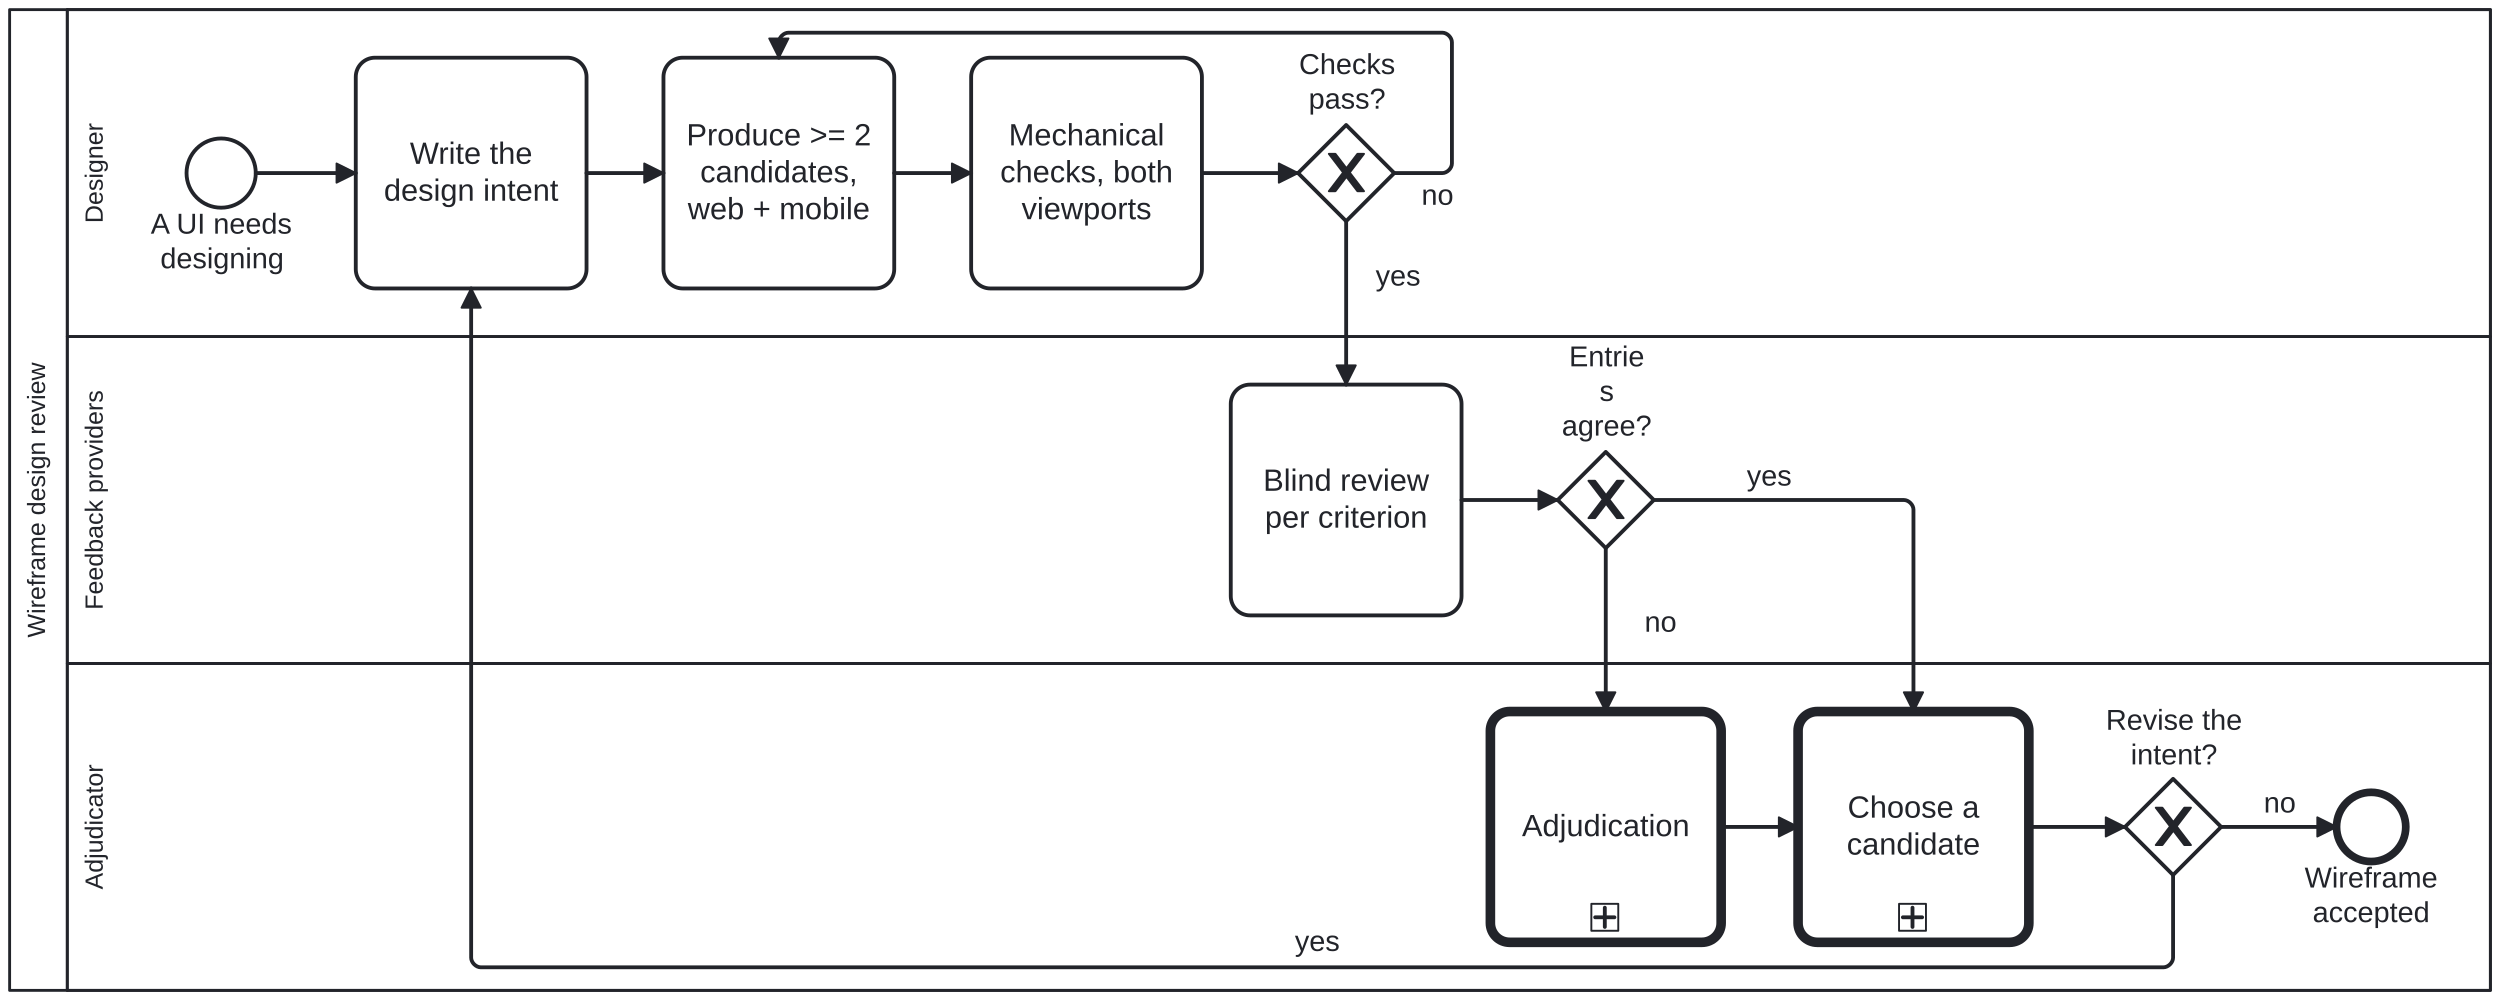
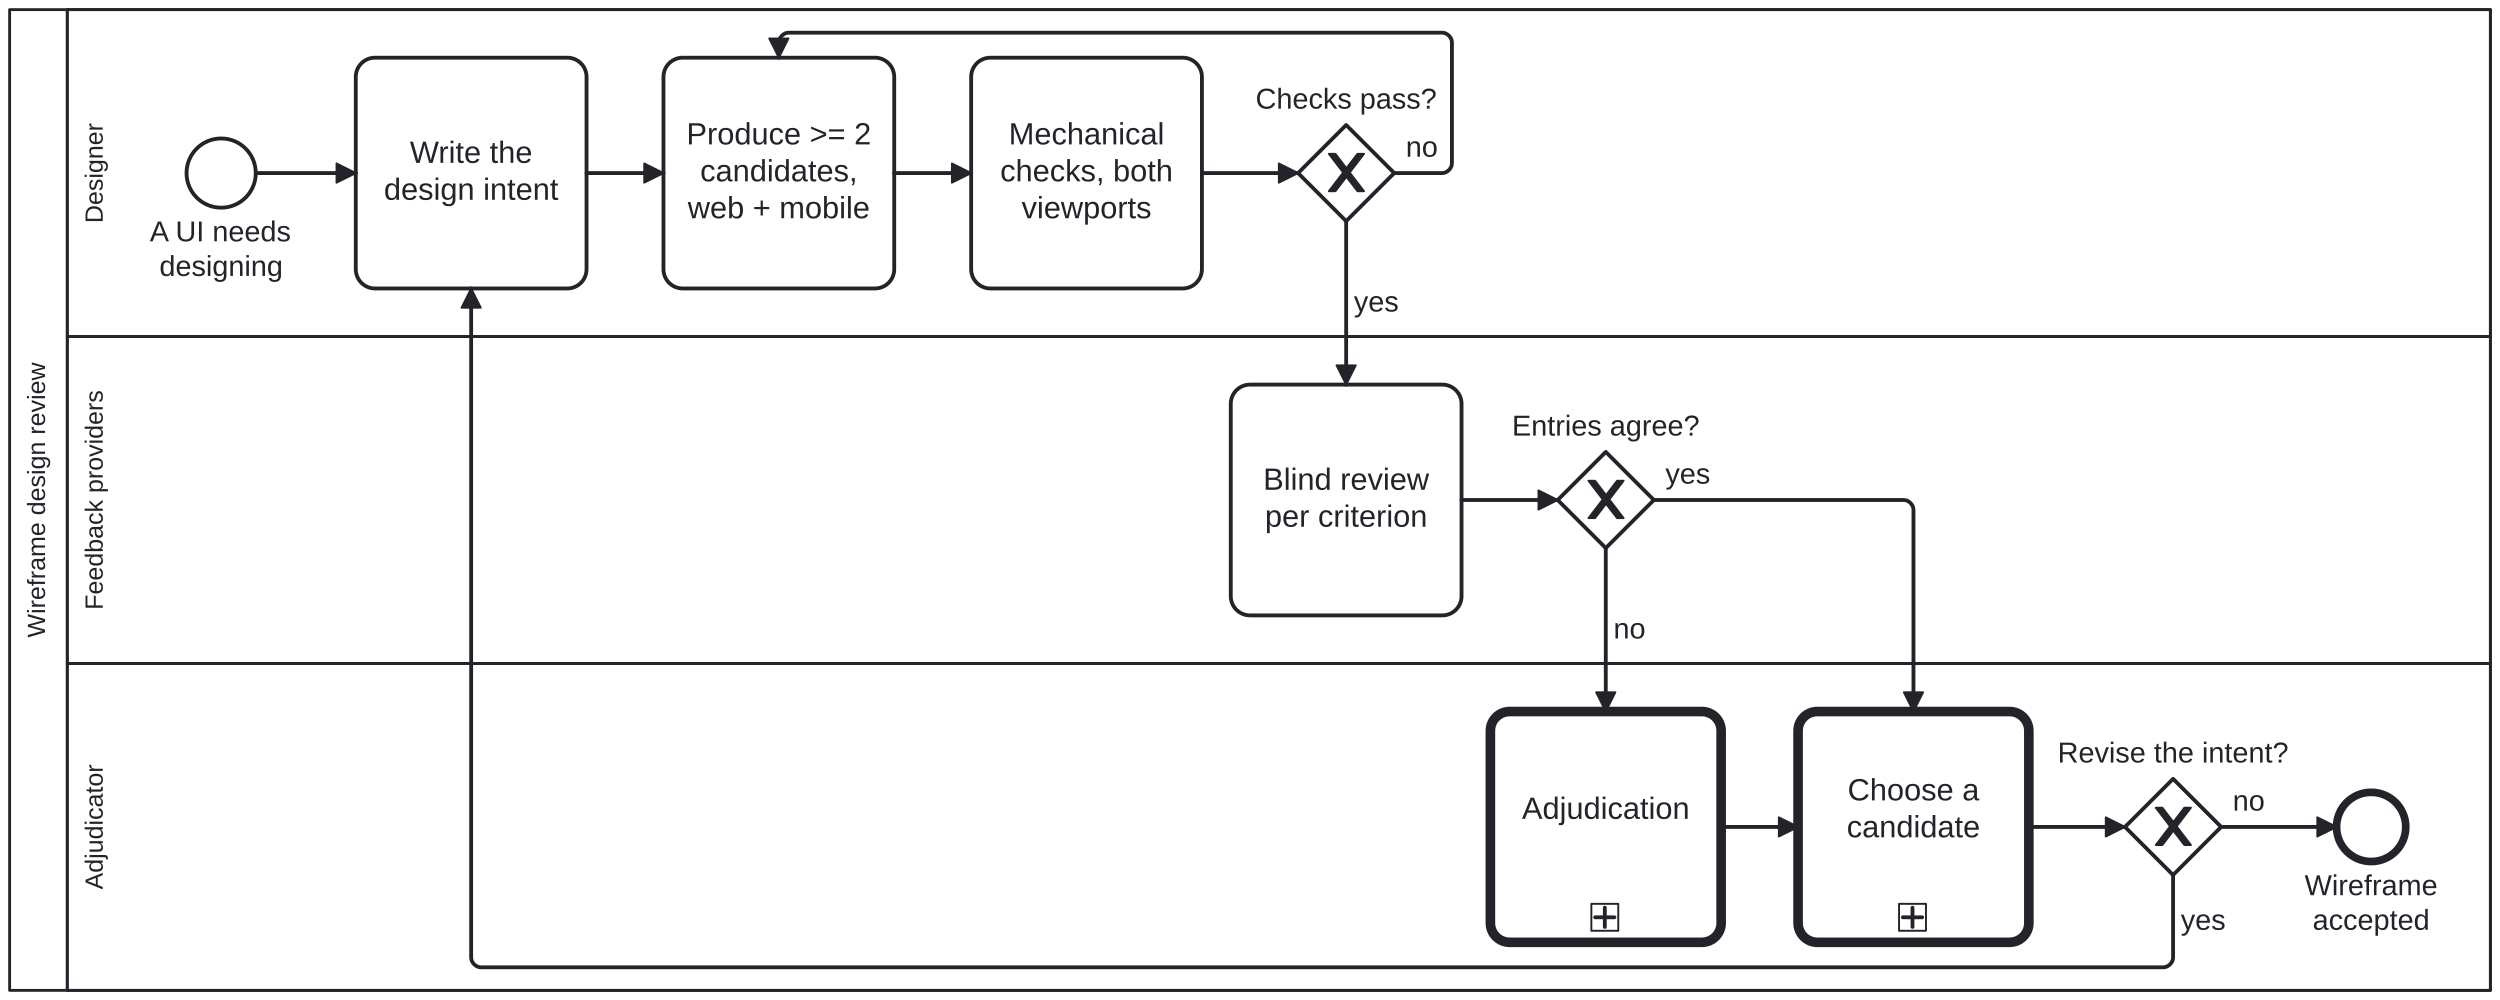
<svg xmlns="http://www.w3.org/2000/svg" width="100%" style="max-width:100%;height:auto" viewBox="155 75 1300 520" version="1.1">
  <rect x="155" y="75" width="1300" height="520" fill="#ffffff" />
  <g class="djs-group">
    <g class="djs-element djs-shape" data-element-id="Participant_Process_WireframeDesignReview" style="display: block;" transform="matrix(1 0 0 1 160 80)">
      <g class="djs-visual">
        <rect x="0" y="0" width="1290" height="510" rx="0" ry="0" style="stroke-linecap: round; stroke-linejoin: round; stroke: rgb(34, 36, 42); stroke-width: 1.5px; fill: white; fill-opacity: 0.95;" />
        <path style="fill: none; stroke-linecap: round; stroke-linejoin: round; stroke: rgb(34, 36, 42); stroke-width: 1.5px;" d="M30,0L30,510" />
        <text lineHeight="1.05" class="djs-label" transform="matrix(-1.83697e-16 -1 1 -1.83697e-16 0 510)" style="font-family: Arial, sans-serif; font-size: 13px; font-weight: normal; fill: rgb(34, 36, 42);">
          <tspan x="183.478" y="18.413">Wireframe design review</tspan>
        </text>
      </g>
      <rect class="djs-hit djs-hit-all" x="0" y="0" width="1290" height="510" style="fill: none; stroke-opacity: 0; stroke: white; stroke-width: 15px;" />
    </g>
    <g class="djs-children">
      <g class="djs-group">
        <g class="djs-element djs-shape" data-element-id="Lane_Adjudicator" style="display: block;" transform="matrix(1 0 0 1 190 420)">
          <g class="djs-visual">
            <rect x="0" y="0" width="1260" height="170" rx="0" ry="0" style="stroke-linecap: round; stroke-linejoin: round; stroke: rgb(34, 36, 42); stroke-width: 1.5px; fill: white; fill-opacity: 0.25;" />
            <text lineHeight="1.05" class="djs-label" transform="matrix(-1.83697e-16 -1 1 -1.83697e-16 0 170)" style="font-family: Arial, sans-serif; font-size: 13px; font-weight: normal; fill: rgb(34, 36, 42);">
              <tspan x="52.481" y="18.413">Adjudicator</tspan>
            </text>
          </g>
          <rect class="djs-hit djs-hit-all" x="0" y="0" width="1260" height="170" style="fill: none; stroke-opacity: 0; stroke: white; stroke-width: 15px;" />
        </g>
      </g>
      <g class="djs-group">
        <g class="djs-element djs-shape" data-element-id="Lane_Reviewers" style="display: block;" transform="matrix(1 0 0 1 190 250)">
          <g class="djs-visual">
            <rect x="0" y="0" width="1260" height="170" rx="0" ry="0" style="stroke-linecap: round; stroke-linejoin: round; stroke: rgb(34, 36, 42); stroke-width: 1.5px; fill: white; fill-opacity: 0.25;" />
            <text lineHeight="1.05" class="djs-label" transform="matrix(-1.83697e-16 -1 1 -1.83697e-16 0 170)" style="font-family: Arial, sans-serif; font-size: 13px; font-weight: normal; fill: rgb(34, 36, 42);">
              <tspan x="27.916" y="18.413">Feedback providers</tspan>
            </text>
          </g>
          <rect class="djs-hit djs-hit-all" x="0" y="0" width="1260" height="170" style="fill: none; stroke-opacity: 0; stroke: white; stroke-width: 15px;" />
        </g>
      </g>
      <g class="djs-group">
        <g class="djs-element djs-shape" data-element-id="Lane_Designer" style="display: block;" transform="matrix(1 0 0 1 190 80)">
          <g class="djs-visual">
            <rect x="0" y="0" width="1260" height="170" rx="0" ry="0" style="stroke-linecap: round; stroke-linejoin: round; stroke: rgb(34, 36, 42); stroke-width: 1.5px; fill: white; fill-opacity: 0.25;" />
            <text lineHeight="1.05" class="djs-label" transform="matrix(-1.83697e-16 -1 1 -1.83697e-16 0 170)" style="font-family: Arial, sans-serif; font-size: 13px; font-weight: normal; fill: rgb(34, 36, 42);">
              <tspan x="58.987" y="18.413">Designer</tspan>
            </text>
          </g>
          <rect class="djs-hit djs-hit-all" x="0" y="0" width="1260" height="170" style="fill: none; stroke-opacity: 0; stroke: white; stroke-width: 15px;" />
        </g>
      </g>
      <g class="djs-group">
        <g class="djs-element djs-shape" data-element-id="Start_WDR" style="display: block;" transform="matrix(1 0 0 1 252 147)">
          <g class="djs-visual">
            <circle cx="18" cy="18" r="18" style="stroke-linecap: round; stroke-linejoin: round; stroke: rgb(34, 36, 42); stroke-width: 2px; fill: white; fill-opacity: 0.95;" />
          </g>
          <rect class="djs-hit djs-hit-all" x="0" y="0" width="36" height="36" style="fill: none; stroke-opacity: 0; stroke: white; stroke-width: 15px;" />
        </g>
      </g>
      <g class="djs-group">
-         <g class="djs-element djs-shape" data-element-id="Start_WDR_label" style="display: block;" transform="matrix(1 0 0 1 233 183)">
-           <g class="djs-visual">
-             <text lineHeight="1.2" class="djs-label" style="font-family: Arial, sans-serif; font-size: 15px; font-weight: normal; fill: rgb(34, 36, 42);">
-               <tspan x="0.396" y="13.5">A UI needs</tspan>
-               <tspan x="5.391" y="31.5">designing</tspan>
-             </text>
-           </g>
-           <rect class="djs-hit djs-hit-all" x="0" y="0" width="75" height="36" style="fill: none; stroke-opacity: 0; stroke: white; stroke-width: 15px;" />
+         <g class="djs-element djs-shape" data-element-id="Start_WDR_label" style="display: block;" transform="matrix(1 0 0 1 213.3047 187)">
+           <g class="djs-visual">
+             <text lineHeight="1.2" class="djs-label" style="font-family: Arial, sans-serif; font-size: 15px; font-weight: normal; fill: rgb(34, 36, 42);">
+               <tspan x="19.591" y="13.5">A UI needs</tspan>
+               <tspan x="24.586" y="31.5">designing</tspan>
+             </text>
+           </g>
+           <rect class="djs-hit djs-hit-all" x="0" y="0" width="113.391" height="36" style="fill: none; stroke-opacity: 0; stroke: white; stroke-width: 15px;" />
        </g>
      </g>
      <g class="djs-group">
        <g class="djs-element djs-shape" data-element-id="D_Intent" style="display: block;" transform="matrix(1 0 0 1 340 105)">
          <g class="djs-visual">
            <rect x="0" y="0" width="120" height="120" rx="10" ry="10" style="stroke-linecap: round; stroke-linejoin: round; stroke: rgb(34, 36, 42); stroke-width: 2px; fill: white; fill-opacity: 0.95;" />
-             <text lineHeight="1.2" class="djs-label" style="font-family: Arial, sans-serif; font-size: 16px; font-weight: normal; fill: rgb(34, 36, 42);">
-               <tspan x="28.137" y="55.2">Write the </tspan>
-               <tspan x="14.633" y="74.4">design intent</tspan>
+             <text lineHeight="1.2" class="djs-label" transform="translate(0 40.3)" style="font-family: Arial, sans-serif; font-size: 16px; font-weight: normal; fill: rgb(34, 36, 42);">
+               <tspan x="28.137" y="14.4">Write the</tspan>
+               <tspan x="14.633" y="33.6">design intent</tspan>
            </text>
          </g>
          <rect class="djs-hit djs-hit-all" x="0" y="0" width="120" height="120" style="fill: none; stroke-opacity: 0; stroke: white; stroke-width: 15px;" />
        </g>
      </g>
      <g class="djs-group">
        <g class="djs-element djs-shape" data-element-id="D_Candidates" style="display: block;" transform="matrix(1 0 0 1 500 105)">
          <g class="djs-visual">
            <rect x="0" y="0" width="120" height="120" rx="10" ry="10" style="stroke-linecap: round; stroke-linejoin: round; stroke: rgb(34, 36, 42); stroke-width: 2px; fill: white; fill-opacity: 0.95;" />
-             <text lineHeight="1.2" class="djs-label" style="font-family: Arial, sans-serif; font-size: 16px; font-weight: normal; fill: rgb(34, 36, 42);">
-               <tspan x="11.965" y="45.6">Produce &gt;= 2 </tspan>
-               <tspan x="19.082" y="64.8">candidates, </tspan>
-               <tspan x="12.641" y="84">web + mobile</tspan>
+             <text lineHeight="1.2" class="djs-label" transform="translate(0 30.7)" style="font-family: Arial, sans-serif; font-size: 16px; font-weight: normal; fill: rgb(34, 36, 42);">
+               <tspan x="11.965" y="14.4">Produce &gt;= 2</tspan>
+               <tspan x="19.082" y="33.6">candidates,</tspan>
+               <tspan x="12.641" y="52.8">web + mobile</tspan>
            </text>
          </g>
          <rect class="djs-hit djs-hit-all" x="0" y="0" width="120" height="120" style="fill: none; stroke-opacity: 0; stroke: white; stroke-width: 15px;" />
        </g>
      </g>
      <g class="djs-group">
        <g class="djs-element djs-shape" data-element-id="D_Check" style="display: block;" transform="matrix(1 0 0 1 660 105)">
          <g class="djs-visual">
            <rect x="0" y="0" width="120" height="120" rx="10" ry="10" style="stroke-linecap: round; stroke-linejoin: round; stroke: rgb(34, 36, 42); stroke-width: 2px; fill: white; fill-opacity: 0.95;" />
-             <text lineHeight="1.2" class="djs-label" style="font-family: Arial, sans-serif; font-size: 16px; font-weight: normal; fill: rgb(34, 36, 42);">
-               <tspan x="19.535" y="45.6">Mechanical </tspan>
-               <tspan x="15.086" y="64.8">checks, both </tspan>
-               <tspan x="26.211" y="84">viewports</tspan>
+             <text lineHeight="1.2" class="djs-label" transform="translate(0 30.7)" style="font-family: Arial, sans-serif; font-size: 16px; font-weight: normal; fill: rgb(34, 36, 42);">
+               <tspan x="19.535" y="14.4">Mechanical</tspan>
+               <tspan x="15.086" y="33.6">checks, both</tspan>
+               <tspan x="26.211" y="52.8">viewports</tspan>
            </text>
          </g>
          <rect class="djs-hit djs-hit-all" x="0" y="0" width="120" height="120" style="fill: none; stroke-opacity: 0; stroke: white; stroke-width: 15px;" />
        </g>
      </g>
      <g class="djs-group">
        <g class="djs-element djs-shape" data-element-id="GW_Checks" style="display: block;" transform="matrix(1 0 0 1 830 140)">
          <g class="djs-visual">
            <polygon points="25,0 50,25 25,50 0,25" style="stroke-linecap: round; stroke-linejoin: round; stroke: rgb(34, 36, 42); stroke-width: 2px; fill: white; fill-opacity: 0.95;" />
            <path d="m 16,15 7.429,9.714 -7.429,9.714 3.429,0 5.714,-7.464 5.714,7.464 3.429,0 -7.429,-9.714 7.429,-9.714 -3.429,0 -5.714,7.464 -5.714,-7.464 -3.429,0 z" style="fill: rgb(34, 36, 42); stroke-linecap: round; stroke-linejoin: round; stroke: rgb(34, 36, 42); stroke-width: 1px;" />
          </g>
          <rect class="djs-hit djs-hit-all" x="0" y="0" width="50" height="50" style="fill: none; stroke-opacity: 0; stroke: white; stroke-width: 15px;" />
        </g>
      </g>
      <g class="djs-group">
-         <g class="djs-element djs-shape" data-element-id="GW_Checks_label" style="display: block;" transform="matrix(1 0 0 1 830 100)">
-           <g class="djs-visual">
-             <text lineHeight="1.2" class="djs-label" style="font-family: Arial, sans-serif; font-size: 15px; font-weight: normal; fill: rgb(34, 36, 42);">
-               <tspan x="0.491" y="13.5">Checks</tspan>
-               <tspan x="5.487" y="31.5">pass?</tspan>
-             </text>
-           </g>
-           <rect class="djs-hit djs-hit-all" x="0" y="0" width="51" height="36" style="fill: none; stroke-opacity: 0; stroke: white; stroke-width: 15px;" />
+         <g class="djs-element djs-shape" data-element-id="GW_Checks_label" style="display: block;" transform="matrix(1 0 0 1 787.8906 118)">
+           <g class="djs-visual">
+             <text lineHeight="1.2" class="djs-label" style="font-family: Arial, sans-serif; font-size: 15px; font-weight: normal; fill: rgb(34, 36, 42);">
+               <tspan x="20.004" y="13.5">Checks pass?</tspan>
+             </text>
+           </g>
+           <rect class="djs-hit djs-hit-all" x="0" y="0" width="134.219" height="18" style="fill: none; stroke-opacity: 0; stroke: white; stroke-width: 15px;" />
        </g>
      </g>
      <g class="djs-group">
        <g class="djs-element djs-shape" data-element-id="R_Review" style="display: block;" transform="matrix(1 0 0 1 795 275)">
          <g class="djs-visual">
            <rect x="0" y="0" width="120" height="120" rx="10" ry="10" style="stroke-linecap: round; stroke-linejoin: round; stroke: rgb(34, 36, 42); stroke-width: 2px; fill: white; fill-opacity: 0.95;" />
-             <text lineHeight="1.2" class="djs-label" style="font-family: Arial, sans-serif; font-size: 16px; font-weight: normal; fill: rgb(34, 36, 42);">
-               <tspan x="16.871" y="55.2">Blind review </tspan>
-               <tspan x="17.762" y="74.4">per criterion</tspan>
+             <text lineHeight="1.2" class="djs-label" transform="translate(0 40.3)" style="font-family: Arial, sans-serif; font-size: 16px; font-weight: normal; fill: rgb(34, 36, 42);">
+               <tspan x="16.871" y="14.4">Blind review</tspan>
+               <tspan x="17.762" y="33.6">per criterion</tspan>
            </text>
          </g>
          <rect class="djs-hit djs-hit-all" x="0" y="0" width="120" height="120" style="fill: none; stroke-opacity: 0; stroke: white; stroke-width: 15px;" />
        </g>
      </g>
      <g class="djs-group">
        <g class="djs-element djs-shape" data-element-id="GW_Agree" style="display: block;" transform="matrix(1 0 0 1 965 310)">
          <g class="djs-visual">
            <polygon points="25,0 50,25 25,50 0,25" style="stroke-linecap: round; stroke-linejoin: round; stroke: rgb(34, 36, 42); stroke-width: 2px; fill: white; fill-opacity: 0.95;" />
            <path d="m 16,15 7.429,9.714 -7.429,9.714 3.429,0 5.714,-7.464 5.714,7.464 3.429,0 -7.429,-9.714 7.429,-9.714 -3.429,0 -5.714,7.464 -5.714,-7.464 -3.429,0 z" style="fill: rgb(34, 36, 42); stroke-linecap: round; stroke-linejoin: round; stroke: rgb(34, 36, 42); stroke-width: 1px;" />
          </g>
          <rect class="djs-hit djs-hit-all" x="0" y="0" width="50" height="50" style="fill: none; stroke-opacity: 0; stroke: white; stroke-width: 15px;" />
        </g>
      </g>
      <g class="djs-group">
-         <g class="djs-element djs-shape" data-element-id="GW_Agree_label" style="display: block;" transform="matrix(1 0 0 1 967 252)">
-           <g class="djs-visual">
-             <text lineHeight="1.2" class="djs-label" style="font-family: Arial, sans-serif; font-size: 15px; font-weight: normal; fill: rgb(34, 36, 42);">
-               <tspan x="3.908" y="13.5">Entrie</tspan>
-               <tspan x="19.75" y="31.5">s </tspan>
-               <tspan x="0.147" y="49.5">agree?</tspan>
-             </text>
-           </g>
-           <rect class="djs-hit djs-hit-all" x="0" y="0" width="47" height="36" style="fill: none; stroke-opacity: 0; stroke: white; stroke-width: 15px;" />
+         <g class="djs-element djs-shape" data-element-id="GW_Agree_label" style="display: block;" transform="matrix(1 0 0 1 921.2188 288)">
+           <g class="djs-visual">
+             <text lineHeight="1.2" class="djs-label" style="font-family: Arial, sans-serif; font-size: 15px; font-weight: normal; fill: rgb(34, 36, 42);">
+               <tspan x="20.002" y="13.5">Entries agree?</tspan>
+             </text>
+           </g>
+           <rect class="djs-hit djs-hit-all" x="0" y="0" width="137.562" height="18" style="fill: none; stroke-opacity: 0; stroke: white; stroke-width: 15px;" />
        </g>
      </g>
      <g class="djs-group">
        <g class="djs-element djs-shape" data-element-id="Call_Adjudicate" style="display: block;" transform="matrix(1 0 0 1 930 445)">
          <g class="djs-visual">
            <rect x="0" y="0" width="120" height="120" rx="10" ry="10" style="stroke-linecap: round; stroke-linejoin: round; stroke: rgb(34, 36, 42); stroke-width: 5px; fill: white; fill-opacity: 0.95;" />
-             <text lineHeight="1.2" class="djs-label" style="font-family: Arial, sans-serif; font-size: 16px; font-weight: normal; fill: rgb(34, 36, 42);">
-               <tspan x="16.414" y="64.8">Adjudication</tspan>
+             <text lineHeight="1.2" class="djs-label" transform="translate(0 41.4)" style="font-family: Arial, sans-serif; font-size: 16px; font-weight: normal; fill: rgb(34, 36, 42);">
+               <tspan x="16.414" y="14.4">Adjudication</tspan>
            </text>
            <rect x="0" y="0" width="14" height="14" rx="0" ry="0" style="stroke-linecap: round; stroke-linejoin: round; stroke: rgb(34, 36, 42); stroke-width: 1px; fill: white;" transform="matrix(1 0 0 1 52.5 100)" />
            <path data-marker="sub-process" d="m52.5,100 m 7,2 l 0,10 m -5,-5 l 10,0" style="fill: white; stroke-linecap: round; stroke-linejoin: round; stroke: rgb(34, 36, 42); stroke-width: 2px;" />
          </g>
          <rect class="djs-hit djs-hit-all" x="0" y="0" width="120" height="120" style="fill: none; stroke-opacity: 0; stroke: white; stroke-width: 15px;" />
        </g>
      </g>
      <g class="djs-group">
        <g class="djs-element djs-shape" data-element-id="Call_Choose" style="display: block;" transform="matrix(1 0 0 1 1090 445)">
          <g class="djs-visual">
            <rect x="0" y="0" width="120" height="120" rx="10" ry="10" style="stroke-linecap: round; stroke-linejoin: round; stroke: rgb(34, 36, 42); stroke-width: 5px; fill: white; fill-opacity: 0.95;" />
-             <text lineHeight="1.2" class="djs-label" style="font-family: Arial, sans-serif; font-size: 16px; font-weight: normal; fill: rgb(34, 36, 42);">
-               <tspan x="25.754" y="55.2">Choose a </tspan>
-               <tspan x="25.305" y="74.4">candidate</tspan>
+             <text lineHeight="1.2" class="djs-label" transform="translate(0 31.8)" style="font-family: Arial, sans-serif; font-size: 16px; font-weight: normal; fill: rgb(34, 36, 42);">
+               <tspan x="25.754" y="14.4">Choose a</tspan>
+               <tspan x="25.305" y="33.6">candidate</tspan>
            </text>
            <rect x="0" y="0" width="14" height="14" rx="0" ry="0" style="stroke-linecap: round; stroke-linejoin: round; stroke: rgb(34, 36, 42); stroke-width: 1px; fill: white;" transform="matrix(1 0 0 1 52.5 100)" />
            <path data-marker="sub-process" d="m52.5,100 m 7,2 l 0,10 m -5,-5 l 10,0" style="fill: white; stroke-linecap: round; stroke-linejoin: round; stroke: rgb(34, 36, 42); stroke-width: 2px;" />
          </g>
          <rect class="djs-hit djs-hit-all" x="0" y="0" width="120" height="120" style="fill: none; stroke-opacity: 0; stroke: white; stroke-width: 15px;" />
        </g>
      </g>
      <g class="djs-group">
        <g class="djs-element djs-shape" data-element-id="GW_Iterate" style="display: block;" transform="matrix(1 0 0 1 1260 480)">
          <g class="djs-visual">
            <polygon points="25,0 50,25 25,50 0,25" style="stroke-linecap: round; stroke-linejoin: round; stroke: rgb(34, 36, 42); stroke-width: 2px; fill: white; fill-opacity: 0.95;" />
            <path d="m 16,15 7.429,9.714 -7.429,9.714 3.429,0 5.714,-7.464 5.714,7.464 3.429,0 -7.429,-9.714 7.429,-9.714 -3.429,0 -5.714,7.464 -5.714,-7.464 -3.429,0 z" style="fill: rgb(34, 36, 42); stroke-linecap: round; stroke-linejoin: round; stroke: rgb(34, 36, 42); stroke-width: 1px;" />
          </g>
          <rect class="djs-hit djs-hit-all" x="0" y="0" width="50" height="50" style="fill: none; stroke-opacity: 0; stroke: white; stroke-width: 15px;" />
        </g>
      </g>
      <g class="djs-group">
-         <g class="djs-element djs-shape" data-element-id="GW_Iterate_label" style="display: block;" transform="matrix(1 0 0 1 1250 441)">
-           <g class="djs-visual">
-             <text lineHeight="1.2" class="djs-label" style="font-family: Arial, sans-serif; font-size: 15px; font-weight: normal; fill: rgb(34, 36, 42);">
-               <tspan x="0.065" y="13.5">Revise the</tspan>
-               <tspan x="12.982" y="31.5">intent?</tspan>
-             </text>
-           </g>
-           <rect class="djs-hit djs-hit-all" x="0" y="0" width="71" height="36" style="fill: none; stroke-opacity: 0; stroke: white; stroke-width: 15px;" />
+         <g class="djs-element djs-shape" data-element-id="GW_Iterate_label" style="display: block;" transform="matrix(1 0 0 1 1204.961 458)">
+           <g class="djs-visual">
+             <text lineHeight="1.2" class="djs-label" style="font-family: Arial, sans-serif; font-size: 15px; font-weight: normal; fill: rgb(34, 36, 42);">
+               <tspan x="20.002" y="13.5">Revise the intent?</tspan>
+             </text>
+           </g>
+           <rect class="djs-hit djs-hit-all" x="0" y="0" width="160.078" height="18" style="fill: none; stroke-opacity: 0; stroke: white; stroke-width: 15px;" />
        </g>
      </g>
      <g class="djs-group">
        <g class="djs-element djs-shape" data-element-id="End_WDR" style="display: block;" transform="matrix(1 0 0 1 1370 487)">
          <g class="djs-visual">
            <circle cx="18" cy="18" r="18" style="stroke-linecap: round; stroke-linejoin: round; stroke: rgb(34, 36, 42); stroke-width: 4px; fill: white; fill-opacity: 0.95;" />
          </g>
          <rect class="djs-hit djs-hit-all" x="0" y="0" width="36" height="36" style="fill: none; stroke-opacity: 0; stroke: white; stroke-width: 15px;" />
        </g>
      </g>
      <g class="djs-group">
-         <g class="djs-element djs-shape" data-element-id="End_WDR_label" style="display: block;" transform="matrix(1 0 0 1 1353 523)">
-           <g class="djs-visual">
-             <text lineHeight="1.2" class="djs-label" style="font-family: Arial, sans-serif; font-size: 15px; font-weight: normal; fill: rgb(34, 36, 42);">
-               <tspan x="0.415" y="13.5">Wireframe</tspan>
-               <tspan x="4.561" y="31.5">accepted</tspan>
-             </text>
-           </g>
-           <rect class="djs-hit djs-hit-all" x="0" y="0" width="70" height="36" style="fill: none; stroke-opacity: 0; stroke: white; stroke-width: 15px;" />
+         <g class="djs-element djs-shape" data-element-id="End_WDR_label" style="display: block;" transform="matrix(1 0 0 1 1333.414 527)">
+           <g class="djs-visual">
+             <text lineHeight="1.2" class="djs-label" style="font-family: Arial, sans-serif; font-size: 15px; font-weight: normal; fill: rgb(34, 36, 42);">
+               <tspan x="20.001" y="13.5">Wireframe</tspan>
+               <tspan x="24.146" y="31.5">accepted</tspan>
+             </text>
+           </g>
+           <rect class="djs-hit djs-hit-all" x="0" y="0" width="109.172" height="36" style="fill: none; stroke-opacity: 0; stroke: white; stroke-width: 15px;" />
        </g>
      </g>
      <g class="djs-group">
        <g class="djs-element djs-connection" data-element-id="SF_Process_WireframeDesignReview_1" style="display: block;">
          <g class="djs-visual">
            <defs>
              <marker id="bpmn-marker-1" viewBox="0 0 20 20" refX="11" refY="10" markerWidth="10" markerHeight="10" orient="auto">
                <path d="M 1 5 L 11 10 L 1 15 Z" style="stroke-linecap: round; stroke-linejoin: round; stroke: rgb(34, 36, 42); stroke-width: 1px; fill: rgb(34, 36, 42);" />
              </marker>
            </defs>
            <path data-corner-radius="5" style="fill: none; stroke-linecap: round; stroke-linejoin: round; stroke: rgb(34, 36, 42); stroke-width: 2px; marker-end: url('#bpmn-marker-1');" d="M288,165L340,165" />
          </g>
          <path d="M288,165L340,165" class="djs-hit djs-hit-stroke" style="fill: none; stroke-opacity: 0; stroke: white; stroke-width: 15px;" />
        </g>
      </g>
      <g class="djs-group">
        <g class="djs-element djs-connection" data-element-id="SF_Process_WireframeDesignReview_2" style="display: block;">
          <g class="djs-visual">
            <defs>
              <marker id="bpmn-marker-2" viewBox="0 0 20 20" refX="11" refY="10" markerWidth="10" markerHeight="10" orient="auto">
                <path d="M 1 5 L 11 10 L 1 15 Z" style="stroke-linecap: round; stroke-linejoin: round; stroke: rgb(34, 36, 42); stroke-width: 1px; fill: rgb(34, 36, 42);" />
              </marker>
            </defs>
            <path data-corner-radius="5" style="fill: none; stroke-linecap: round; stroke-linejoin: round; stroke: rgb(34, 36, 42); stroke-width: 2px; marker-end: url('#bpmn-marker-2');" d="M460,165L500,165" />
          </g>
          <path d="M460,165L500,165" class="djs-hit djs-hit-stroke" style="fill: none; stroke-opacity: 0; stroke: white; stroke-width: 15px;" />
        </g>
      </g>
      <g class="djs-group">
        <g class="djs-element djs-connection" data-element-id="SF_Process_WireframeDesignReview_3" style="display: block;">
          <g class="djs-visual">
            <defs>
              <marker id="bpmn-marker-3" viewBox="0 0 20 20" refX="11" refY="10" markerWidth="10" markerHeight="10" orient="auto">
                <path d="M 1 5 L 11 10 L 1 15 Z" style="stroke-linecap: round; stroke-linejoin: round; stroke: rgb(34, 36, 42); stroke-width: 1px; fill: rgb(34, 36, 42);" />
              </marker>
            </defs>
            <path data-corner-radius="5" style="fill: none; stroke-linecap: round; stroke-linejoin: round; stroke: rgb(34, 36, 42); stroke-width: 2px; marker-end: url('#bpmn-marker-3');" d="M620,165L660,165" />
          </g>
          <path d="M620,165L660,165" class="djs-hit djs-hit-stroke" style="fill: none; stroke-opacity: 0; stroke: white; stroke-width: 15px;" />
        </g>
      </g>
      <g class="djs-group">
        <g class="djs-element djs-connection" data-element-id="SF_Process_WireframeDesignReview_4" style="display: block;">
          <g class="djs-visual">
            <defs>
              <marker id="bpmn-marker-4" viewBox="0 0 20 20" refX="11" refY="10" markerWidth="10" markerHeight="10" orient="auto">
                <path d="M 1 5 L 11 10 L 1 15 Z" style="stroke-linecap: round; stroke-linejoin: round; stroke: rgb(34, 36, 42); stroke-width: 1px; fill: rgb(34, 36, 42);" />
              </marker>
            </defs>
            <path data-corner-radius="5" style="fill: none; stroke-linecap: round; stroke-linejoin: round; stroke: rgb(34, 36, 42); stroke-width: 2px; marker-end: url('#bpmn-marker-4');" d="M780,165L830,165" />
          </g>
          <path d="M780,165L830,165" class="djs-hit djs-hit-stroke" style="fill: none; stroke-opacity: 0; stroke: white; stroke-width: 15px;" />
        </g>
      </g>
      <g class="djs-group">
        <g class="djs-element djs-connection" data-element-id="SF_Process_WireframeDesignReview_5" style="display: block;">
          <g class="djs-visual">
            <defs>
              <marker id="bpmn-marker-5" viewBox="0 0 20 20" refX="11" refY="10" markerWidth="10" markerHeight="10" orient="auto">
                <path d="M 1 5 L 11 10 L 1 15 Z" style="stroke-linecap: round; stroke-linejoin: round; stroke: rgb(34, 36, 42); stroke-width: 1px; fill: rgb(34, 36, 42);" />
              </marker>
            </defs>
            <path data-corner-radius="5" style="fill: none; stroke-linecap: round; stroke-linejoin: round; stroke: rgb(34, 36, 42); stroke-width: 2px; marker-end: url('#bpmn-marker-5');" d="M855,190L855,275" />
          </g>
          <path d="M855,190L855,275" class="djs-hit djs-hit-stroke" style="fill: none; stroke-opacity: 0; stroke: white; stroke-width: 15px;" />
        </g>
      </g>
      <g class="djs-group">
-         <g class="djs-element djs-shape" data-element-id="SF_Process_WireframeDesignReview_5_label" style="display: block;" transform="matrix(1 0 0 1 870 210)">
-           <g class="djs-visual">
-             <text lineHeight="1.2" class="djs-label" style="font-family: Arial, sans-serif; font-size: 15px; font-weight: normal; fill: rgb(34, 36, 42);">
-               <tspan x="0.329" y="13.5">yes</tspan>
-             </text>
-           </g>
-           <rect class="djs-hit djs-hit-all" x="0" y="0" width="24" height="18" style="fill: none; stroke-opacity: 0; stroke: white; stroke-width: 15px;" />
+         <g class="djs-element djs-shape" data-element-id="SF_Process_WireframeDesignReview_5_label" style="display: block;" transform="matrix(1 0 0 1 839 223.5)">
+           <g class="djs-visual">
+             <text lineHeight="1.2" class="djs-label" style="font-family: Arial, sans-serif; font-size: 15px; font-weight: normal; fill: rgb(34, 36, 42);">
+               <tspan x="20.001" y="13.5">yes</tspan>
+             </text>
+           </g>
+           <rect class="djs-hit djs-hit-all" x="0" y="0" width="63.344" height="18" style="fill: none; stroke-opacity: 0; stroke: white; stroke-width: 15px;" />
        </g>
      </g>
      <g class="djs-group">
        <g class="djs-element djs-connection" data-element-id="SF_Process_WireframeDesignReview_6" style="display: block;">
          <g class="djs-visual">
            <defs>
              <marker id="bpmn-marker-6" viewBox="0 0 20 20" refX="11" refY="10" markerWidth="10" markerHeight="10" orient="auto">
                <path d="M 1 5 L 11 10 L 1 15 Z" style="stroke-linecap: round; stroke-linejoin: round; stroke: rgb(34, 36, 42); stroke-width: 1px; fill: rgb(34, 36, 42);" />
              </marker>
            </defs>
            <path data-corner-radius="5" style="fill: none; stroke-linecap: round; stroke-linejoin: round; stroke: rgb(34, 36, 42); stroke-width: 2px; marker-end: url('#bpmn-marker-6');" d="M880,165L905,165C907.5,165,910,162.5,910,160L910,97C910,94.5,907.5,92,905,92L565,92C562.5,92,560,94.5,560,97L560,105" />
          </g>
          <path d="M880,165L910,165L910,92L560,92L560,105" class="djs-hit djs-hit-stroke" style="fill: none; stroke-opacity: 0; stroke: white; stroke-width: 15px;" />
        </g>
      </g>
      <g class="djs-group">
-         <g class="djs-element djs-shape" data-element-id="SF_Process_WireframeDesignReview_6_label" style="display: block;" transform="matrix(1 0 0 1 894 168)">
-           <g class="djs-visual">
-             <text lineHeight="1.2" class="djs-label" style="font-family: Arial, sans-serif; font-size: 15px; font-weight: normal; fill: rgb(34, 36, 42);">
-               <tspan x="0.158" y="13.5">no</tspan>
-             </text>
-           </g>
-           <rect class="djs-hit djs-hit-all" x="0" y="0" width="17" height="18" style="fill: none; stroke-opacity: 0; stroke: white; stroke-width: 15px;" />
+         <g class="djs-element djs-shape" data-element-id="SF_Process_WireframeDesignReview_6_label" style="display: block;" transform="matrix(1 0 0 1 866 143)">
+           <g class="djs-visual">
+             <text lineHeight="1.2" class="djs-label" style="font-family: Arial, sans-serif; font-size: 15px; font-weight: normal; fill: rgb(34, 36, 42);">
+               <tspan x="20.001" y="13.5">no</tspan>
+             </text>
+           </g>
+           <rect class="djs-hit djs-hit-all" x="0" y="0" width="56.688" height="18" style="fill: none; stroke-opacity: 0; stroke: white; stroke-width: 15px;" />
        </g>
      </g>
      <g class="djs-group">
        <g class="djs-element djs-connection" data-element-id="SF_Process_WireframeDesignReview_7" style="display: block;">
          <g class="djs-visual">
            <defs>
              <marker id="bpmn-marker-7" viewBox="0 0 20 20" refX="11" refY="10" markerWidth="10" markerHeight="10" orient="auto">
                <path d="M 1 5 L 11 10 L 1 15 Z" style="stroke-linecap: round; stroke-linejoin: round; stroke: rgb(34, 36, 42); stroke-width: 1px; fill: rgb(34, 36, 42);" />
              </marker>
            </defs>
            <path data-corner-radius="5" style="fill: none; stroke-linecap: round; stroke-linejoin: round; stroke: rgb(34, 36, 42); stroke-width: 2px; marker-end: url('#bpmn-marker-7');" d="M915,335L965,335" />
          </g>
          <path d="M915,335L965,335" class="djs-hit djs-hit-stroke" style="fill: none; stroke-opacity: 0; stroke: white; stroke-width: 15px;" />
        </g>
      </g>
      <g class="djs-group">
        <g class="djs-element djs-connection" data-element-id="SF_Process_WireframeDesignReview_8" style="display: block;">
          <g class="djs-visual">
            <defs>
              <marker id="bpmn-marker-8" viewBox="0 0 20 20" refX="11" refY="10" markerWidth="10" markerHeight="10" orient="auto">
                <path d="M 1 5 L 11 10 L 1 15 Z" style="stroke-linecap: round; stroke-linejoin: round; stroke: rgb(34, 36, 42); stroke-width: 1px; fill: rgb(34, 36, 42);" />
              </marker>
            </defs>
            <path data-corner-radius="5" style="fill: none; stroke-linecap: round; stroke-linejoin: round; stroke: rgb(34, 36, 42); stroke-width: 2px; marker-end: url('#bpmn-marker-8');" d="M990,360L990,445" />
          </g>
          <path d="M990,360L990,445" class="djs-hit djs-hit-stroke" style="fill: none; stroke-opacity: 0; stroke: white; stroke-width: 15px;" />
        </g>
      </g>
      <g class="djs-group">
-         <g class="djs-element djs-shape" data-element-id="SF_Process_WireframeDesignReview_8_label" style="display: block;" transform="matrix(1 0 0 1 1010 390)">
-           <g class="djs-visual">
-             <text lineHeight="1.2" class="djs-label" style="font-family: Arial, sans-serif; font-size: 15px; font-weight: normal; fill: rgb(34, 36, 42);">
-               <tspan x="0.158" y="13.5">no</tspan>
-             </text>
-           </g>
-           <rect class="djs-hit djs-hit-all" x="0" y="0" width="17" height="18" style="fill: none; stroke-opacity: 0; stroke: white; stroke-width: 15px;" />
+         <g class="djs-element djs-shape" data-element-id="SF_Process_WireframeDesignReview_8_label" style="display: block;" transform="matrix(1 0 0 1 974 393.5)">
+           <g class="djs-visual">
+             <text lineHeight="1.2" class="djs-label" style="font-family: Arial, sans-serif; font-size: 15px; font-weight: normal; fill: rgb(34, 36, 42);">
+               <tspan x="20.001" y="13.5">no</tspan>
+             </text>
+           </g>
+           <rect class="djs-hit djs-hit-all" x="0" y="0" width="56.688" height="18" style="fill: none; stroke-opacity: 0; stroke: white; stroke-width: 15px;" />
        </g>
      </g>
      <g class="djs-group">
        <g class="djs-element djs-connection" data-element-id="SF_Process_WireframeDesignReview_9" style="display: block;">
          <g class="djs-visual">
            <defs>
              <marker id="bpmn-marker-9" viewBox="0 0 20 20" refX="11" refY="10" markerWidth="10" markerHeight="10" orient="auto">
                <path d="M 1 5 L 11 10 L 1 15 Z" style="stroke-linecap: round; stroke-linejoin: round; stroke: rgb(34, 36, 42); stroke-width: 1px; fill: rgb(34, 36, 42);" />
              </marker>
            </defs>
            <path data-corner-radius="5" style="fill: none; stroke-linecap: round; stroke-linejoin: round; stroke: rgb(34, 36, 42); stroke-width: 2px; marker-end: url('#bpmn-marker-9');" d="M1015,335L1145,335C1147.5,335,1150,337.5,1150,340L1150,445" />
          </g>
          <path d="M1015,335L1150,335L1150,445" class="djs-hit djs-hit-stroke" style="fill: none; stroke-opacity: 0; stroke: white; stroke-width: 15px;" />
        </g>
      </g>
      <g class="djs-group">
-         <g class="djs-element djs-shape" data-element-id="SF_Process_WireframeDesignReview_9_label" style="display: block;" transform="matrix(1 0 0 1 1063 314)">
-           <g class="djs-visual">
-             <text lineHeight="1.2" class="djs-label" style="font-family: Arial, sans-serif; font-size: 15px; font-weight: normal; fill: rgb(34, 36, 42);">
-               <tspan x="0.329" y="13.5">yes</tspan>
-             </text>
-           </g>
-           <rect class="djs-hit djs-hit-all" x="0" y="0" width="24" height="18" style="fill: none; stroke-opacity: 0; stroke: white; stroke-width: 15px;" />
+         <g class="djs-element djs-shape" data-element-id="SF_Process_WireframeDesignReview_9_label" style="display: block;" transform="matrix(1 0 0 1 1001 313)">
+           <g class="djs-visual">
+             <text lineHeight="1.2" class="djs-label" style="font-family: Arial, sans-serif; font-size: 15px; font-weight: normal; fill: rgb(34, 36, 42);">
+               <tspan x="20.001" y="13.5">yes</tspan>
+             </text>
+           </g>
+           <rect class="djs-hit djs-hit-all" x="0" y="0" width="63.344" height="18" style="fill: none; stroke-opacity: 0; stroke: white; stroke-width: 15px;" />
        </g>
      </g>
      <g class="djs-group">
        <g class="djs-element djs-connection" data-element-id="SF_Process_WireframeDesignReview_10" style="display: block;">
          <g class="djs-visual">
            <defs>
              <marker id="bpmn-marker-10" viewBox="0 0 20 20" refX="11" refY="10" markerWidth="10" markerHeight="10" orient="auto">
                <path d="M 1 5 L 11 10 L 1 15 Z" style="stroke-linecap: round; stroke-linejoin: round; stroke: rgb(34, 36, 42); stroke-width: 1px; fill: rgb(34, 36, 42);" />
              </marker>
            </defs>
            <path data-corner-radius="5" style="fill: none; stroke-linecap: round; stroke-linejoin: round; stroke: rgb(34, 36, 42); stroke-width: 2px; marker-end: url('#bpmn-marker-10');" d="M1050,505L1090,505" />
          </g>
          <path d="M1050,505L1090,505" class="djs-hit djs-hit-stroke" style="fill: none; stroke-opacity: 0; stroke: white; stroke-width: 15px;" />
        </g>
      </g>
      <g class="djs-group">
        <g class="djs-element djs-connection" data-element-id="SF_Process_WireframeDesignReview_11" style="display: block;">
          <g class="djs-visual">
            <defs>
              <marker id="bpmn-marker-11" viewBox="0 0 20 20" refX="11" refY="10" markerWidth="10" markerHeight="10" orient="auto">
                <path d="M 1 5 L 11 10 L 1 15 Z" style="stroke-linecap: round; stroke-linejoin: round; stroke: rgb(34, 36, 42); stroke-width: 1px; fill: rgb(34, 36, 42);" />
              </marker>
            </defs>
            <path data-corner-radius="5" style="fill: none; stroke-linecap: round; stroke-linejoin: round; stroke: rgb(34, 36, 42); stroke-width: 2px; marker-end: url('#bpmn-marker-11');" d="M1210,505L1260,505" />
          </g>
          <path d="M1210,505L1260,505" class="djs-hit djs-hit-stroke" style="fill: none; stroke-opacity: 0; stroke: white; stroke-width: 15px;" />
        </g>
      </g>
      <g class="djs-group">
        <g class="djs-element djs-connection" data-element-id="SF_Process_WireframeDesignReview_12" style="display: block;">
          <g class="djs-visual">
            <defs>
              <marker id="bpmn-marker-12" viewBox="0 0 20 20" refX="11" refY="10" markerWidth="10" markerHeight="10" orient="auto">
                <path d="M 1 5 L 11 10 L 1 15 Z" style="stroke-linecap: round; stroke-linejoin: round; stroke: rgb(34, 36, 42); stroke-width: 1px; fill: rgb(34, 36, 42);" />
              </marker>
            </defs>
            <path data-corner-radius="5" style="fill: none; stroke-linecap: round; stroke-linejoin: round; stroke: rgb(34, 36, 42); stroke-width: 2px; marker-end: url('#bpmn-marker-12');" d="M1285,530L1285,573C1285,575.5,1282.5,578,1280,578L405,578C402.5,578,400,575.5,400,573L400,225" />
          </g>
          <path d="M1285,530L1285,578L400,578L400,225" class="djs-hit djs-hit-stroke" style="fill: none; stroke-opacity: 0; stroke: white; stroke-width: 15px;" />
        </g>
      </g>
      <g class="djs-group">
-         <g class="djs-element djs-shape" data-element-id="SF_Process_WireframeDesignReview_12_label" style="display: block;" transform="matrix(1 0 0 1 828 556)">
-           <g class="djs-visual">
-             <text lineHeight="1.2" class="djs-label" style="font-family: Arial, sans-serif; font-size: 15px; font-weight: normal; fill: rgb(34, 36, 42);">
-               <tspan x="0.329" y="13.5">yes</tspan>
-             </text>
-           </g>
-           <rect class="djs-hit djs-hit-all" x="0" y="0" width="24" height="18" style="fill: none; stroke-opacity: 0; stroke: white; stroke-width: 15px;" />
+         <g class="djs-element djs-shape" data-element-id="SF_Process_WireframeDesignReview_12_label" style="display: block;" transform="matrix(1 0 0 1 1269 545)">
+           <g class="djs-visual">
+             <text lineHeight="1.2" class="djs-label" style="font-family: Arial, sans-serif; font-size: 15px; font-weight: normal; fill: rgb(34, 36, 42);">
+               <tspan x="20.001" y="13.5">yes</tspan>
+             </text>
+           </g>
+           <rect class="djs-hit djs-hit-all" x="0" y="0" width="63.344" height="18" style="fill: none; stroke-opacity: 0; stroke: white; stroke-width: 15px;" />
        </g>
      </g>
      <g class="djs-group">
        <g class="djs-element djs-connection" data-element-id="SF_Process_WireframeDesignReview_13" style="display: block;">
          <g class="djs-visual">
            <defs>
              <marker id="bpmn-marker-13" viewBox="0 0 20 20" refX="11" refY="10" markerWidth="10" markerHeight="10" orient="auto">
                <path d="M 1 5 L 11 10 L 1 15 Z" style="stroke-linecap: round; stroke-linejoin: round; stroke: rgb(34, 36, 42); stroke-width: 1px; fill: rgb(34, 36, 42);" />
              </marker>
            </defs>
            <path data-corner-radius="5" style="fill: none; stroke-linecap: round; stroke-linejoin: round; stroke: rgb(34, 36, 42); stroke-width: 2px; marker-end: url('#bpmn-marker-13');" d="M1310,505L1370,505" />
          </g>
          <path d="M1310,505L1370,505" class="djs-hit djs-hit-stroke" style="fill: none; stroke-opacity: 0; stroke: white; stroke-width: 15px;" />
        </g>
      </g>
      <g class="djs-group">
-         <g class="djs-element djs-shape" data-element-id="SF_Process_WireframeDesignReview_13_label" style="display: block;" transform="matrix(1 0 0 1 1332 484)">
-           <g class="djs-visual">
-             <text lineHeight="1.2" class="djs-label" style="font-family: Arial, sans-serif; font-size: 15px; font-weight: normal; fill: rgb(34, 36, 42);">
-               <tspan x="0.158" y="13.5">no</tspan>
-             </text>
-           </g>
-           <rect class="djs-hit djs-hit-all" x="0" y="0" width="17" height="18" style="fill: none; stroke-opacity: 0; stroke: white; stroke-width: 15px;" />
+         <g class="djs-element djs-shape" data-element-id="SF_Process_WireframeDesignReview_13_label" style="display: block;" transform="matrix(1 0 0 1 1296 483)">
+           <g class="djs-visual">
+             <text lineHeight="1.2" class="djs-label" style="font-family: Arial, sans-serif; font-size: 15px; font-weight: normal; fill: rgb(34, 36, 42);">
+               <tspan x="20.001" y="13.5">no</tspan>
+             </text>
+           </g>
+           <rect class="djs-hit djs-hit-all" x="0" y="0" width="56.688" height="18" style="fill: none; stroke-opacity: 0; stroke: white; stroke-width: 15px;" />
        </g>
      </g>
    </g>
  </g>
</svg>
